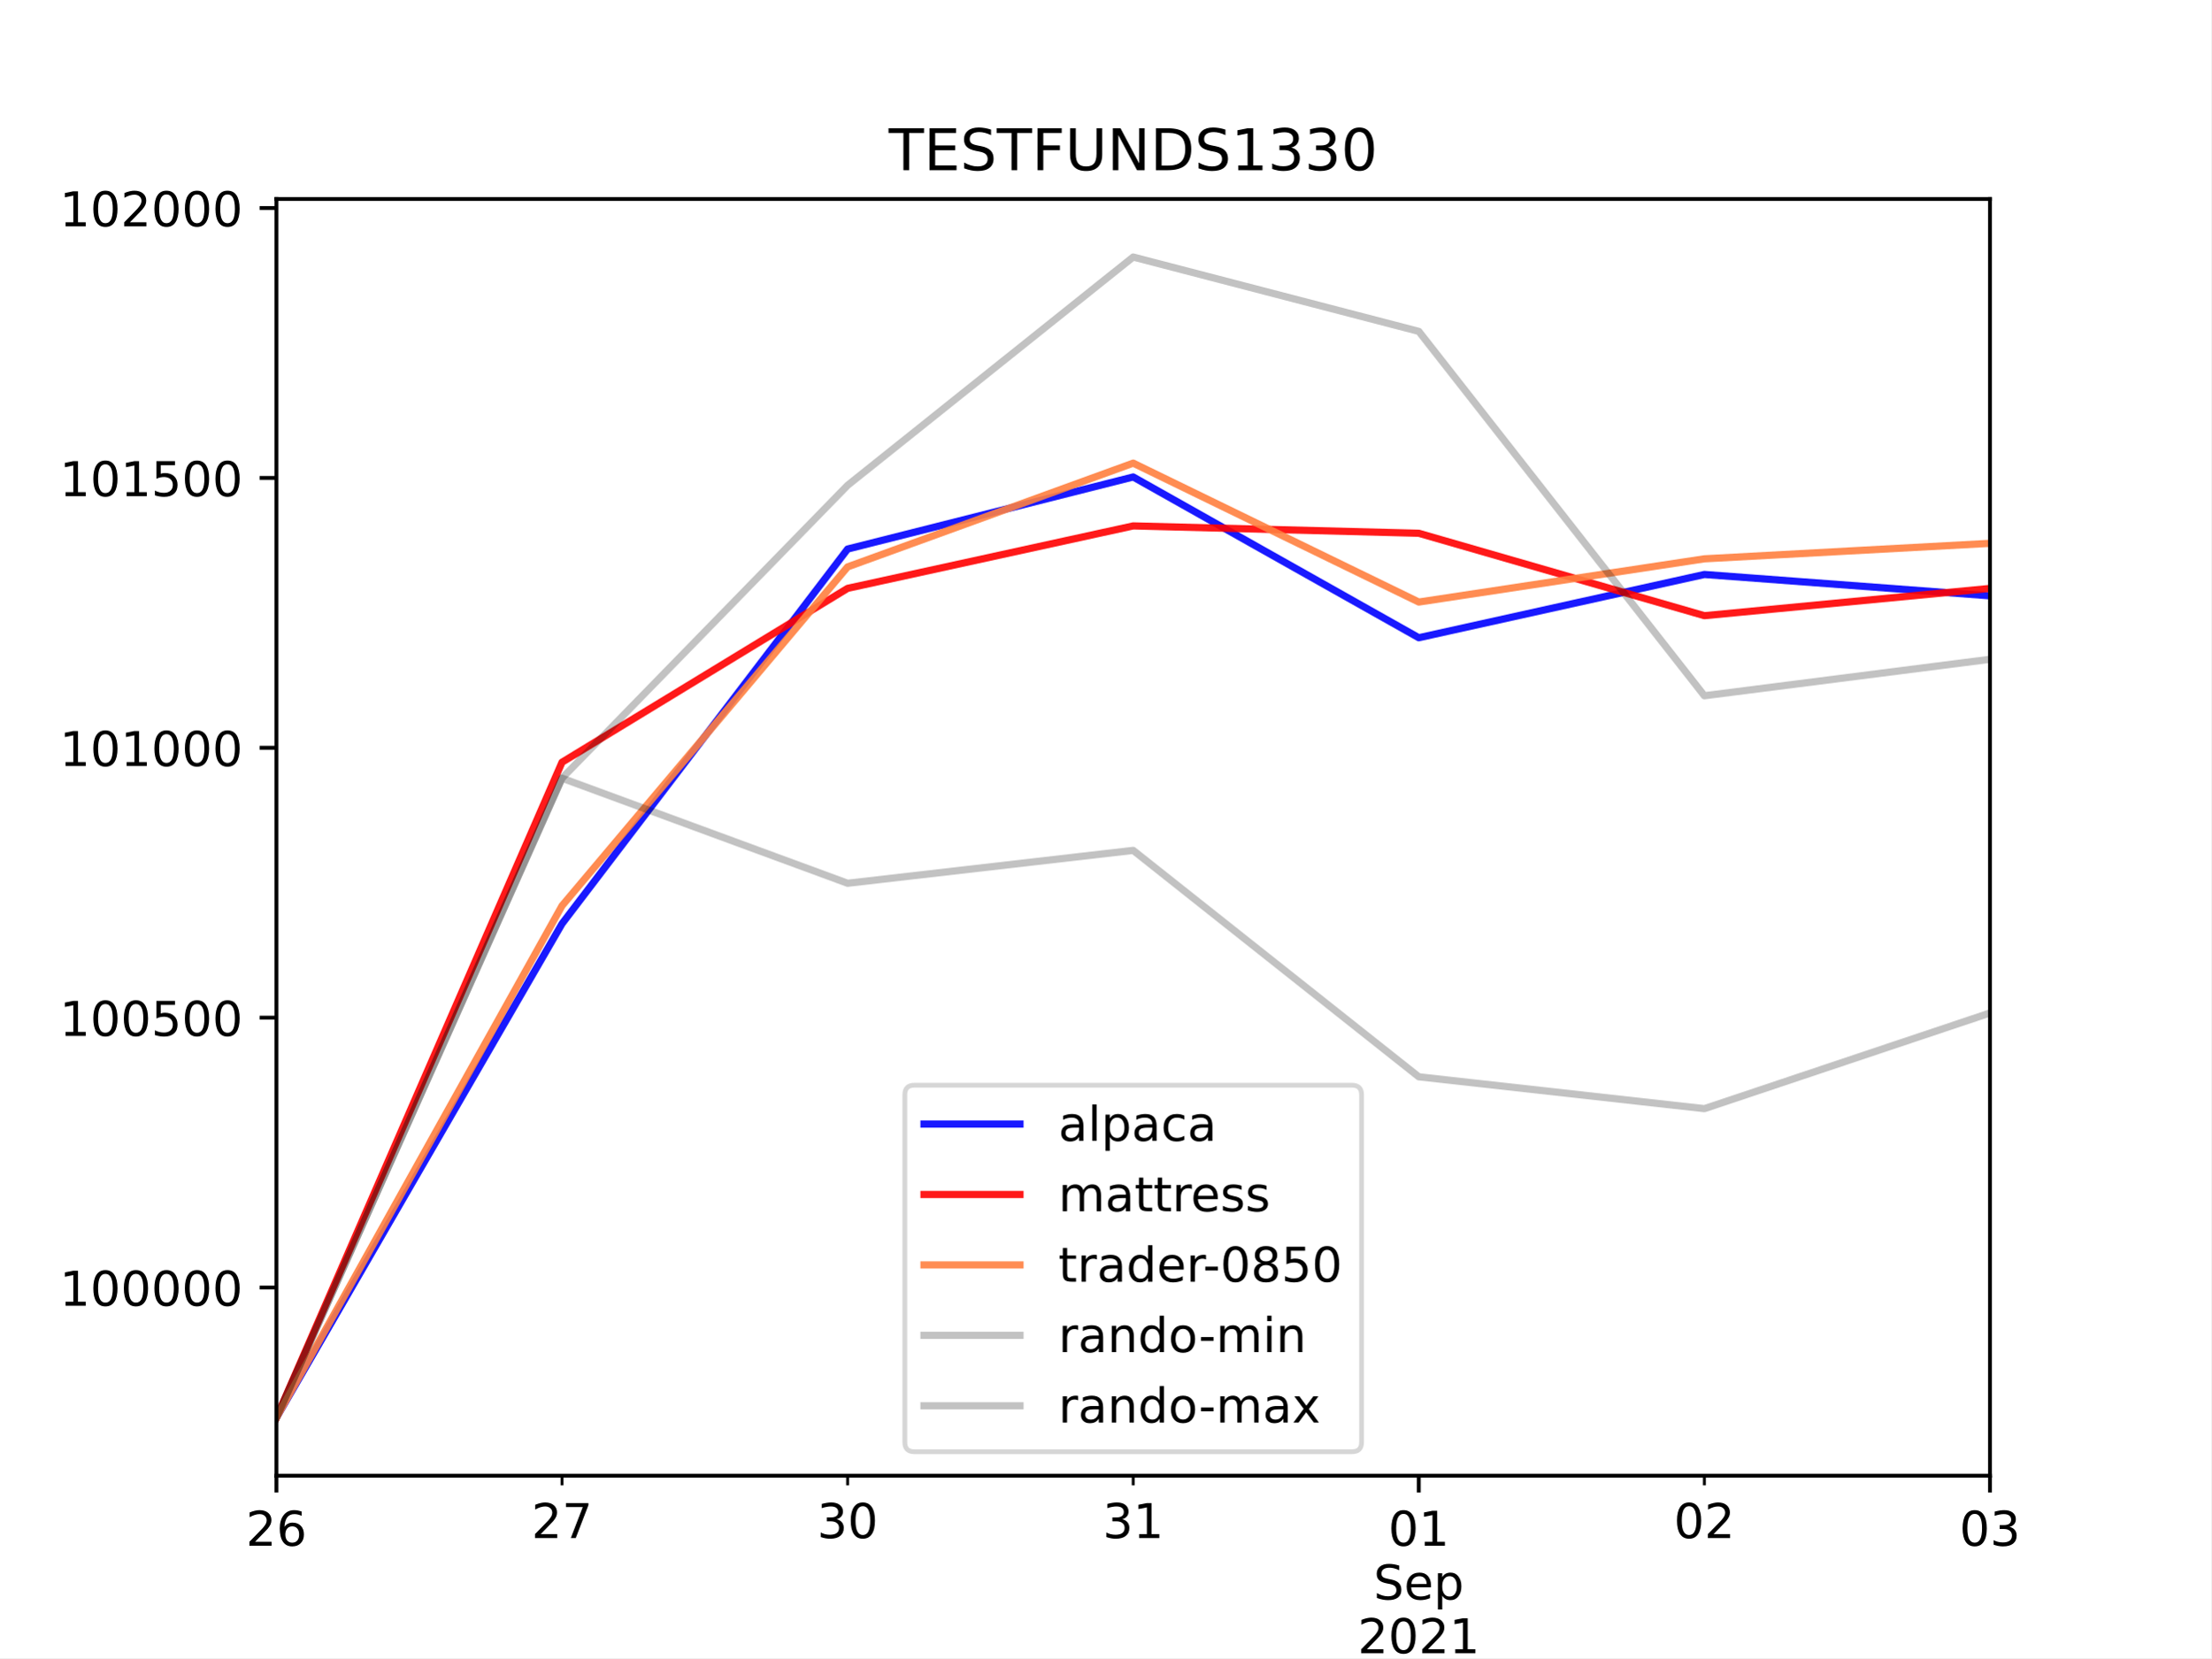
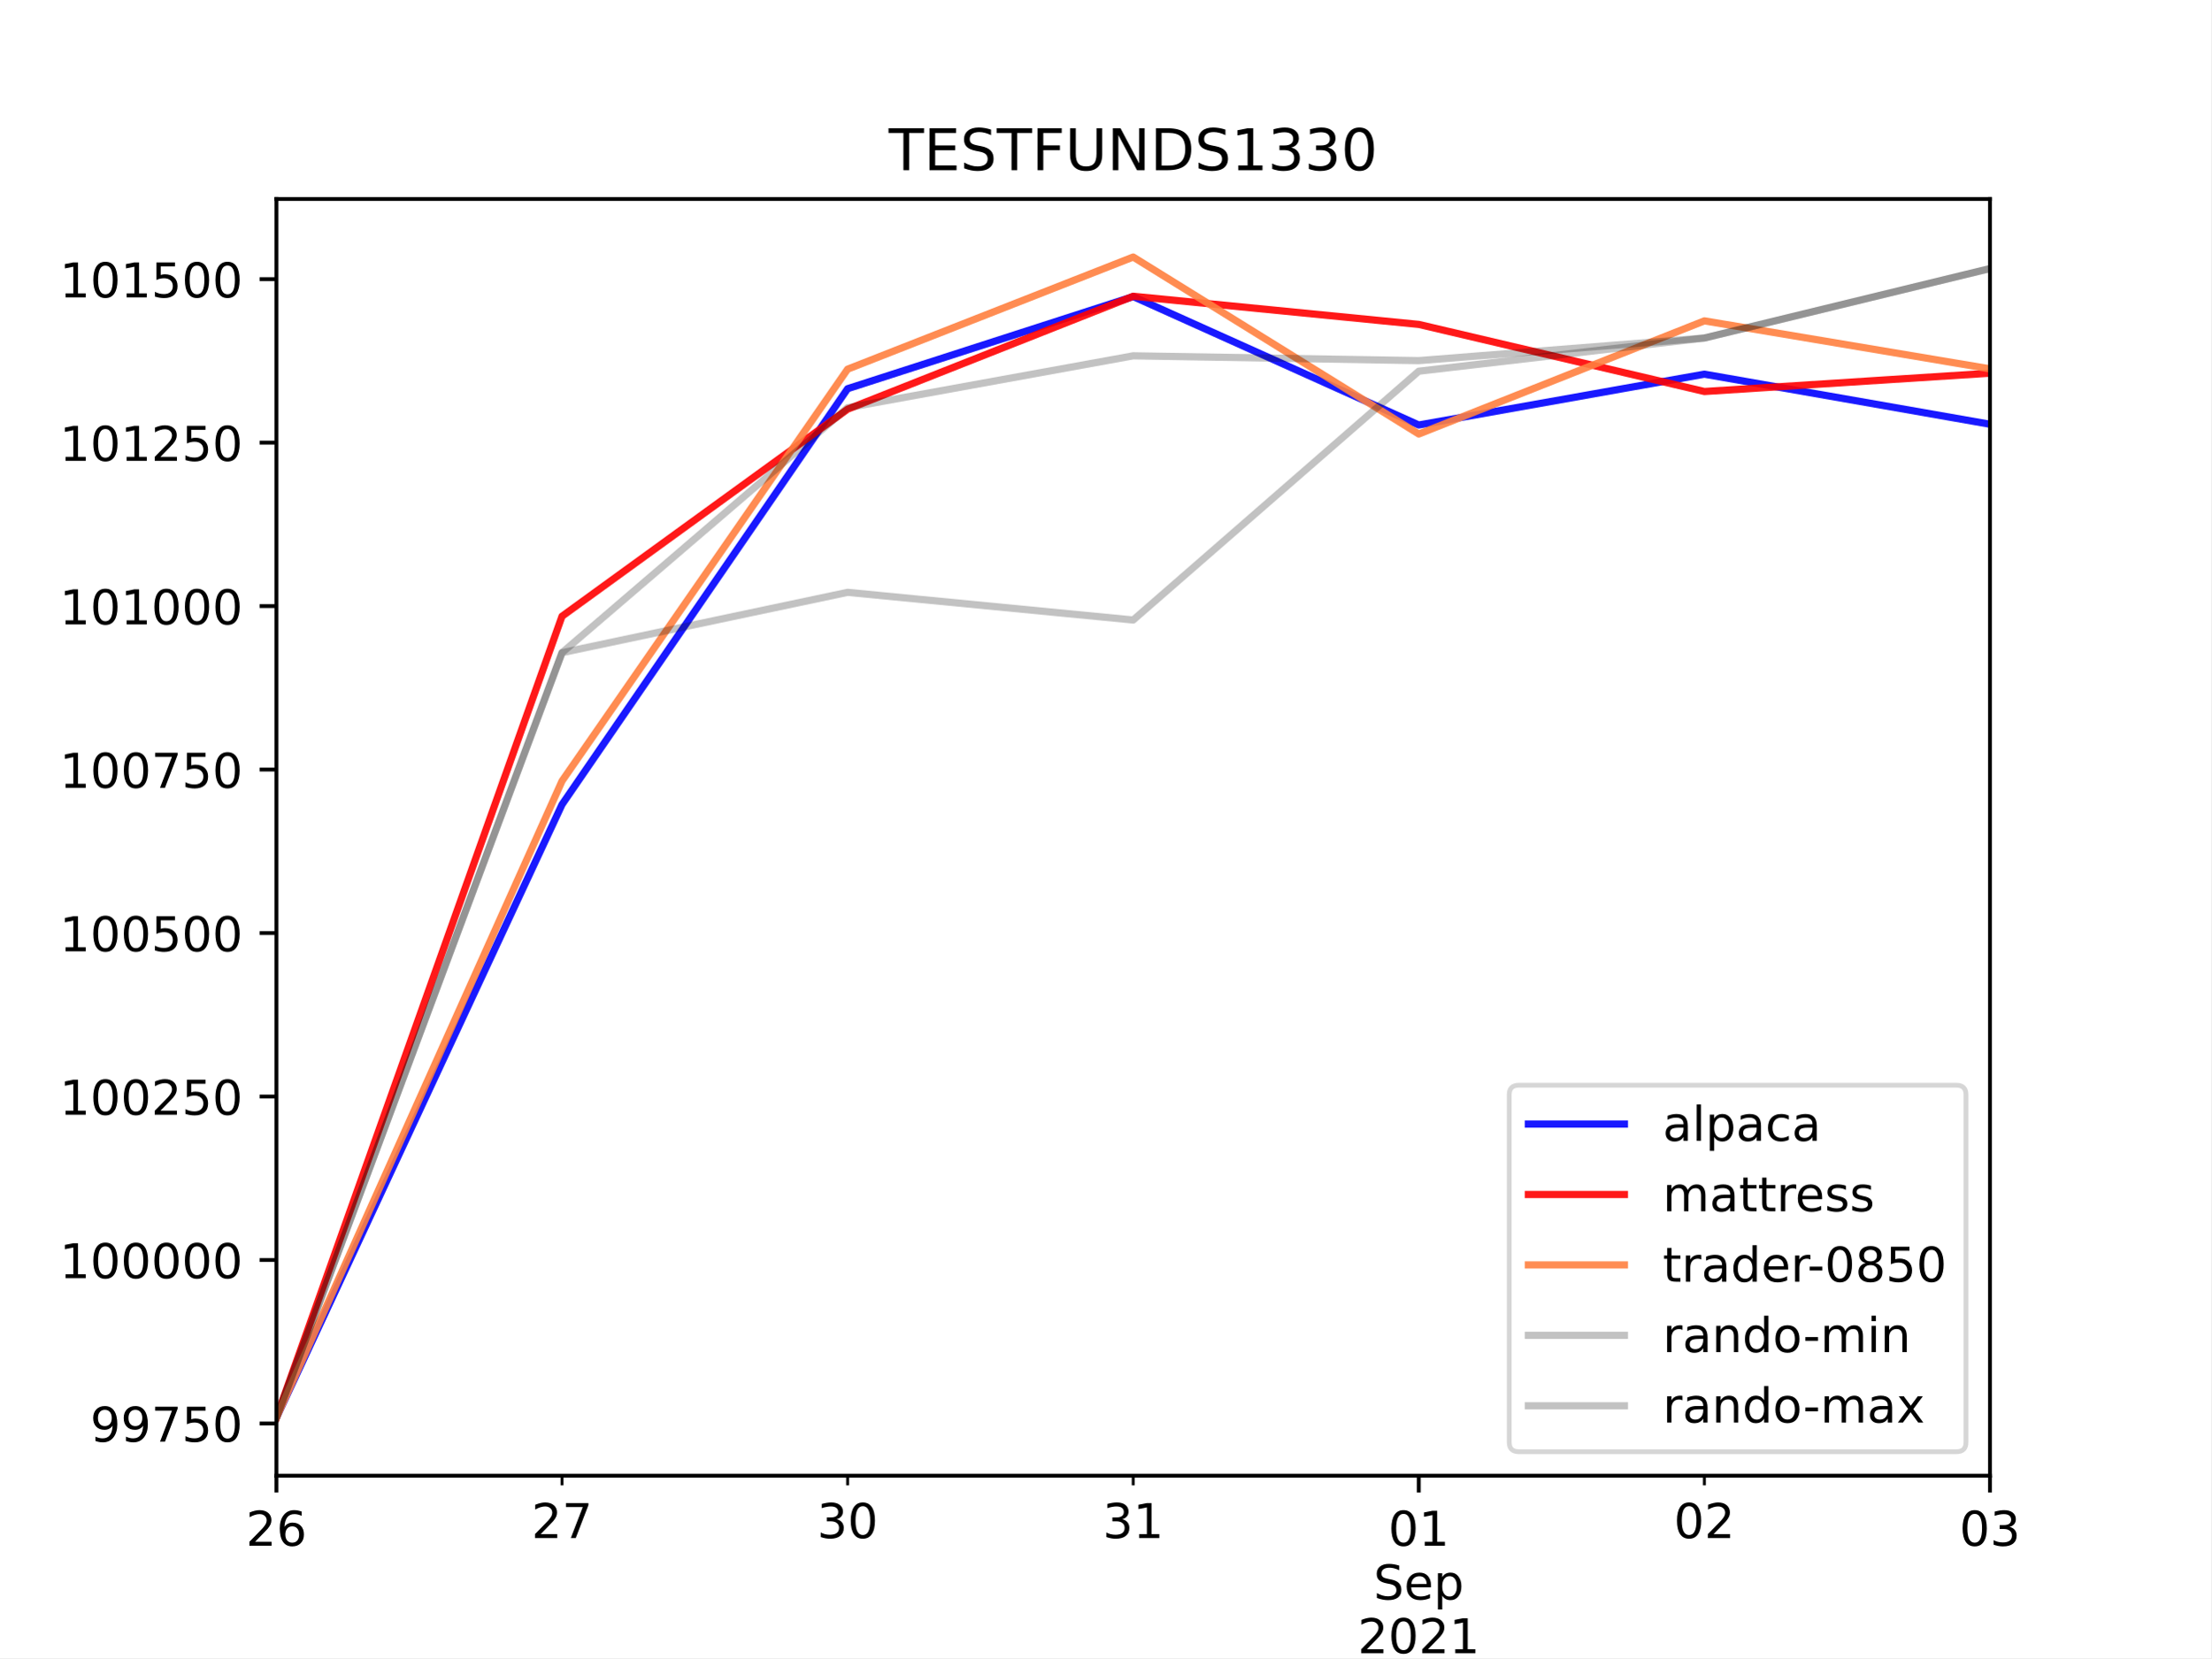
<svg xmlns="http://www.w3.org/2000/svg" xmlns:xlink="http://www.w3.org/1999/xlink" height="345.6pt" version="1.1" viewBox="0 0 460.8 345.6" width="460.8pt">
  <defs>
    <style type="text/css">*{stroke-linecap:butt;stroke-linejoin:round;}</style>
  </defs>
  <g id="figure_1">
    <g id="patch_1">
      <path d="M 0 345.6  L 460.8 345.6  L 460.8 0  L 0 0  z " style="fill:#ffffff;" />
    </g>
    <g id="axes_1">
      <g id="patch_2">
        <path d="M 57.6 307.584  L 414.72 307.584  L 414.72 41.472  L 57.6 41.472  z " style="fill:#ffffff;" />
      </g>
      <g id="matplotlib.axis_1">
        <g id="xtick_1">
          <g id="line2d_1">
            <defs>
-               <path d="M 0 0  L 0 3.5  " id="ma03792049c" style="stroke:#000000;stroke-width:0.8;" />
-             </defs>
-             <g>
-               <use style="stroke:#000000;stroke-width:0.8;" x="57.6" xlink:href="#ma03792049c" y="307.584" />
+               <path d="M 0 0  L 0 3.5  " id="m2e2a3df86b" style="stroke:#000000;stroke-width:0.8;" />
+             </defs>
+             <g>
+               <use style="stroke:#000000;stroke-width:0.8;" x="57.6" xlink:href="#m2e2a3df86b" y="307.584" />
            </g>
          </g>
          <g id="text_1">
            <g transform="translate(51.2375 322.1824)scale(0.1 -0.1)">
              <defs>
                <path d="M 1228 531  L 3431 531  L 3431 0  L 469 0  L 469 531  Q 828 903 1448 1529  Q 2069 2156 2228 2338  Q 2531 2678 2651 2914  Q 2772 3150 2772 3378  Q 2772 3750 2511 3984  Q 2250 4219 1831 4219  Q 1534 4219 1204 4116  Q 875 4013 500 3803  L 500 4441  Q 881 4594 1212 4672  Q 1544 4750 1819 4750  Q 2544 4750 2975 4387  Q 3406 4025 3406 3419  Q 3406 3131 3298 2873  Q 3191 2616 2906 2266  Q 2828 2175 2409 1742  Q 1991 1309 1228 531  z " id="DejaVuSans-32" transform="scale(0.015625)" />
                <path d="M 2113 2584  Q 1688 2584 1439 2293  Q 1191 2003 1191 1497  Q 1191 994 1439 701  Q 1688 409 2113 409  Q 2538 409 2786 701  Q 3034 994 3034 1497  Q 3034 2003 2786 2293  Q 2538 2584 2113 2584  z M 3366 4563  L 3366 3988  Q 3128 4100 2886 4159  Q 2644 4219 2406 4219  Q 1781 4219 1451 3797  Q 1122 3375 1075 2522  Q 1259 2794 1537 2939  Q 1816 3084 2150 3084  Q 2853 3084 3261 2657  Q 3669 2231 3669 1497  Q 3669 778 3244 343  Q 2819 -91 2113 -91  Q 1303 -91 875 529  Q 447 1150 447 2328  Q 447 3434 972 4092  Q 1497 4750 2381 4750  Q 2619 4750 2861 4703  Q 3103 4656 3366 4563  z " id="DejaVuSans-36" transform="scale(0.015625)" />
              </defs>
              <use xlink:href="#DejaVuSans-32" />
              <use x="63.623" xlink:href="#DejaVuSans-36" />
            </g>
          </g>
        </g>
        <g id="xtick_2">
          <g id="line2d_2">
            <g>
-               <use style="stroke:#000000;stroke-width:0.8;" x="295.68" xlink:href="#ma03792049c" y="307.584" />
+               <use style="stroke:#000000;stroke-width:0.8;" x="295.68" xlink:href="#m2e2a3df86b" y="307.584" />
            </g>
          </g>
          <g id="text_2">
            <g transform="translate(289.3175 322.1824)scale(0.1 -0.1)">
              <defs>
                <path d="M 2034 4250  Q 1547 4250 1301 3770  Q 1056 3291 1056 2328  Q 1056 1369 1301 889  Q 1547 409 2034 409  Q 2525 409 2770 889  Q 3016 1369 3016 2328  Q 3016 3291 2770 3770  Q 2525 4250 2034 4250  z M 2034 4750  Q 2819 4750 3233 4129  Q 3647 3509 3647 2328  Q 3647 1150 3233 529  Q 2819 -91 2034 -91  Q 1250 -91 836 529  Q 422 1150 422 2328  Q 422 3509 836 4129  Q 1250 4750 2034 4750  z " id="DejaVuSans-30" transform="scale(0.015625)" />
                <path d="M 794 531  L 1825 531  L 1825 4091  L 703 3866  L 703 4441  L 1819 4666  L 2450 4666  L 2450 531  L 3481 531  L 3481 0  L 794 0  L 794 531  z " id="DejaVuSans-31" transform="scale(0.015625)" />
              </defs>
              <use xlink:href="#DejaVuSans-30" />
              <use x="63.623" xlink:href="#DejaVuSans-31" />
            </g>
            <g transform="translate(286.255 333.3802)scale(0.1 -0.1)">
              <defs>
                <path d="M 3425 4513  L 3425 3897  Q 3066 4069 2747 4153  Q 2428 4238 2131 4238  Q 1616 4238 1336 4038  Q 1056 3838 1056 3469  Q 1056 3159 1242 3001  Q 1428 2844 1947 2747  L 2328 2669  Q 3034 2534 3370 2195  Q 3706 1856 3706 1288  Q 3706 609 3251 259  Q 2797 -91 1919 -91  Q 1588 -91 1214 -16  Q 841 59 441 206  L 441 856  Q 825 641 1194 531  Q 1563 422 1919 422  Q 2459 422 2753 634  Q 3047 847 3047 1241  Q 3047 1584 2836 1778  Q 2625 1972 2144 2069  L 1759 2144  Q 1053 2284 737 2584  Q 422 2884 422 3419  Q 422 4038 858 4394  Q 1294 4750 2059 4750  Q 2388 4750 2728 4690  Q 3069 4631 3425 4513  z " id="DejaVuSans-53" transform="scale(0.015625)" />
                <path d="M 3597 1894  L 3597 1613  L 953 1613  Q 991 1019 1311 708  Q 1631 397 2203 397  Q 2534 397 2845 478  Q 3156 559 3463 722  L 3463 178  Q 3153 47 2828 -22  Q 2503 -91 2169 -91  Q 1331 -91 842 396  Q 353 884 353 1716  Q 353 2575 817 3079  Q 1281 3584 2069 3584  Q 2775 3584 3186 3129  Q 3597 2675 3597 1894  z M 3022 2063  Q 3016 2534 2758 2815  Q 2500 3097 2075 3097  Q 1594 3097 1305 2825  Q 1016 2553 972 2059  L 3022 2063  z " id="DejaVuSans-65" transform="scale(0.015625)" />
                <path d="M 1159 525  L 1159 -1331  L 581 -1331  L 581 3500  L 1159 3500  L 1159 2969  Q 1341 3281 1617 3432  Q 1894 3584 2278 3584  Q 2916 3584 3314 3078  Q 3713 2572 3713 1747  Q 3713 922 3314 415  Q 2916 -91 2278 -91  Q 1894 -91 1617 61  Q 1341 213 1159 525  z M 3116 1747  Q 3116 2381 2855 2742  Q 2594 3103 2138 3103  Q 1681 3103 1420 2742  Q 1159 2381 1159 1747  Q 1159 1113 1420 752  Q 1681 391 2138 391  Q 2594 391 2855 752  Q 3116 1113 3116 1747  z " id="DejaVuSans-70" transform="scale(0.015625)" />
              </defs>
              <use xlink:href="#DejaVuSans-53" />
              <use x="63.477" xlink:href="#DejaVuSans-65" />
              <use x="125" xlink:href="#DejaVuSans-70" />
            </g>
            <g transform="translate(282.955 344.5781)scale(0.1 -0.1)">
              <use xlink:href="#DejaVuSans-32" />
              <use x="63.623" xlink:href="#DejaVuSans-30" />
              <use x="127.246" xlink:href="#DejaVuSans-32" />
              <use x="190.869" xlink:href="#DejaVuSans-31" />
            </g>
          </g>
        </g>
        <g id="xtick_3">
          <g id="line2d_3">
            <g>
-               <use style="stroke:#000000;stroke-width:0.8;" x="414.72" xlink:href="#ma03792049c" y="307.584" />
+               <use style="stroke:#000000;stroke-width:0.8;" x="414.72" xlink:href="#m2e2a3df86b" y="307.584" />
            </g>
          </g>
          <g id="text_3">
            <g transform="translate(408.3575 322.1824)scale(0.1 -0.1)">
              <defs>
                <path d="M 2597 2516  Q 3050 2419 3304 2112  Q 3559 1806 3559 1356  Q 3559 666 3084 287  Q 2609 -91 1734 -91  Q 1441 -91 1130 -33  Q 819 25 488 141  L 488 750  Q 750 597 1062 519  Q 1375 441 1716 441  Q 2309 441 2620 675  Q 2931 909 2931 1356  Q 2931 1769 2642 2001  Q 2353 2234 1838 2234  L 1294 2234  L 1294 2753  L 1863 2753  Q 2328 2753 2575 2939  Q 2822 3125 2822 3475  Q 2822 3834 2567 4026  Q 2313 4219 1838 4219  Q 1578 4219 1281 4162  Q 984 4106 628 3988  L 628 4550  Q 988 4650 1302 4700  Q 1616 4750 1894 4750  Q 2613 4750 3031 4423  Q 3450 4097 3450 3541  Q 3450 3153 3228 2886  Q 3006 2619 2597 2516  z " id="DejaVuSans-33" transform="scale(0.015625)" />
              </defs>
              <use xlink:href="#DejaVuSans-30" />
              <use x="63.623" xlink:href="#DejaVuSans-33" />
            </g>
          </g>
        </g>
        <g id="xtick_4">
          <g id="line2d_4">
            <defs>
-               <path d="M 0 0  L 0 2  " id="mf5a20b6383" style="stroke:#000000;stroke-width:0.6;" />
-             </defs>
-             <g>
-               <use style="stroke:#000000;stroke-width:0.6;" x="117.12" xlink:href="#mf5a20b6383" y="307.584" />
+               <path d="M 0 0  L 0 2  " id="m6dea8b5166" style="stroke:#000000;stroke-width:0.6;" />
+             </defs>
+             <g>
+               <use style="stroke:#000000;stroke-width:0.6;" x="117.12" xlink:href="#m6dea8b5166" y="307.584" />
            </g>
          </g>
          <g id="text_4">
            <g transform="translate(110.7575 320.5824)scale(0.1 -0.1)">
              <defs>
                <path d="M 525 4666  L 3525 4666  L 3525 4397  L 1831 0  L 1172 0  L 2766 4134  L 525 4134  L 525 4666  z " id="DejaVuSans-37" transform="scale(0.015625)" />
              </defs>
              <use xlink:href="#DejaVuSans-32" />
              <use x="63.623" xlink:href="#DejaVuSans-37" />
            </g>
          </g>
        </g>
        <g id="xtick_5">
          <g id="line2d_5">
            <g>
-               <use style="stroke:#000000;stroke-width:0.6;" x="176.64" xlink:href="#mf5a20b6383" y="307.584" />
+               <use style="stroke:#000000;stroke-width:0.6;" x="176.64" xlink:href="#m6dea8b5166" y="307.584" />
            </g>
          </g>
          <g id="text_5">
            <g transform="translate(170.2775 320.5824)scale(0.1 -0.1)">
              <use xlink:href="#DejaVuSans-33" />
              <use x="63.623" xlink:href="#DejaVuSans-30" />
            </g>
          </g>
        </g>
        <g id="xtick_6">
          <g id="line2d_6">
            <g>
-               <use style="stroke:#000000;stroke-width:0.6;" x="236.16" xlink:href="#mf5a20b6383" y="307.584" />
+               <use style="stroke:#000000;stroke-width:0.6;" x="236.16" xlink:href="#m6dea8b5166" y="307.584" />
            </g>
          </g>
          <g id="text_6">
            <g transform="translate(229.7975 320.5824)scale(0.1 -0.1)">
              <use xlink:href="#DejaVuSans-33" />
              <use x="63.623" xlink:href="#DejaVuSans-31" />
            </g>
          </g>
        </g>
        <g id="xtick_7">
          <g id="line2d_7">
            <g>
-               <use style="stroke:#000000;stroke-width:0.6;" x="355.2" xlink:href="#mf5a20b6383" y="307.584" />
+               <use style="stroke:#000000;stroke-width:0.6;" x="355.2" xlink:href="#m6dea8b5166" y="307.584" />
            </g>
          </g>
          <g id="text_7">
            <g transform="translate(348.8375 320.5824)scale(0.1 -0.1)">
              <use xlink:href="#DejaVuSans-30" />
              <use x="63.623" xlink:href="#DejaVuSans-32" />
            </g>
          </g>
        </g>
        <g id="text_8">
          <g transform="translate(224.885 358.2562)scale(0.1 -0.1)">
            <defs>
              <path d="M 2906 2969  L 2906 4863  L 3481 4863  L 3481 0  L 2906 0  L 2906 525  Q 2725 213 2448 61  Q 2172 -91 1784 -91  Q 1150 -91 751 415  Q 353 922 353 1747  Q 353 2572 751 3078  Q 1150 3584 1784 3584  Q 2172 3584 2448 3432  Q 2725 3281 2906 2969  z M 947 1747  Q 947 1113 1208 752  Q 1469 391 1925 391  Q 2381 391 2643 752  Q 2906 1113 2906 1747  Q 2906 2381 2643 2742  Q 2381 3103 1925 3103  Q 1469 3103 1208 2742  Q 947 2381 947 1747  z " id="DejaVuSans-64" transform="scale(0.015625)" />
              <path d="M 2194 1759  Q 1497 1759 1228 1600  Q 959 1441 959 1056  Q 959 750 1161 570  Q 1363 391 1709 391  Q 2188 391 2477 730  Q 2766 1069 2766 1631  L 2766 1759  L 2194 1759  z M 3341 1997  L 3341 0  L 2766 0  L 2766 531  Q 2569 213 2275 61  Q 1981 -91 1556 -91  Q 1019 -91 701 211  Q 384 513 384 1019  Q 384 1609 779 1909  Q 1175 2209 1959 2209  L 2766 2209  L 2766 2266  Q 2766 2663 2505 2880  Q 2244 3097 1772 3097  Q 1472 3097 1187 3025  Q 903 2953 641 2809  L 641 3341  Q 956 3463 1253 3523  Q 1550 3584 1831 3584  Q 2591 3584 2966 3190  Q 3341 2797 3341 1997  z " id="DejaVuSans-61" transform="scale(0.015625)" />
              <path d="M 1172 4494  L 1172 3500  L 2356 3500  L 2356 3053  L 1172 3053  L 1172 1153  Q 1172 725 1289 603  Q 1406 481 1766 481  L 2356 481  L 2356 0  L 1766 0  Q 1100 0 847 248  Q 594 497 594 1153  L 594 3053  L 172 3053  L 172 3500  L 594 3500  L 594 4494  L 1172 4494  z " id="DejaVuSans-74" transform="scale(0.015625)" />
            </defs>
            <use xlink:href="#DejaVuSans-64" />
            <use x="63.477" xlink:href="#DejaVuSans-61" />
            <use x="124.756" xlink:href="#DejaVuSans-74" />
            <use x="163.965" xlink:href="#DejaVuSans-65" />
          </g>
        </g>
      </g>
      <g id="matplotlib.axis_2">
        <g id="ytick_1">
          <g id="line2d_8">
            <defs>
-               <path d="M 0 0  L -3.5 0  " id="m8ea076c7a9" style="stroke:#000000;stroke-width:0.8;" />
-             </defs>
-             <g>
-               <use style="stroke:#000000;stroke-width:0.8;" x="57.6" xlink:href="#m8ea076c7a9" y="268.36" />
+               <path d="M 0 0  L -3.5 0  " id="m4d5a51d57b" style="stroke:#000000;stroke-width:0.8;" />
+             </defs>
+             <g>
+               <use style="stroke:#000000;stroke-width:0.8;" x="57.6" xlink:href="#m4d5a51d57b" y="296.695" />
            </g>
          </g>
          <g id="text_9">
-             <g transform="translate(12.425 272.1589)scale(0.1 -0.1)">
+             <g transform="translate(18.7875 300.4944)scale(0.1 -0.1)">
+               <defs>
+                 <path d="M 703 97  L 703 672  Q 941 559 1184 500  Q 1428 441 1663 441  Q 2288 441 2617 861  Q 2947 1281 2994 2138  Q 2813 1869 2534 1725  Q 2256 1581 1919 1581  Q 1219 1581 811 2004  Q 403 2428 403 3163  Q 403 3881 828 4315  Q 1253 4750 1959 4750  Q 2769 4750 3195 4129  Q 3622 3509 3622 2328  Q 3622 1225 3098 567  Q 2575 -91 1691 -91  Q 1453 -91 1209 -44  Q 966 3 703 97  z M 1959 2075  Q 2384 2075 2632 2365  Q 2881 2656 2881 3163  Q 2881 3666 2632 3958  Q 2384 4250 1959 4250  Q 1534 4250 1286 3958  Q 1038 3666 1038 3163  Q 1038 2656 1286 2365  Q 1534 2075 1959 2075  z " id="DejaVuSans-39" transform="scale(0.015625)" />
+                 <path d="M 691 4666  L 3169 4666  L 3169 4134  L 1269 4134  L 1269 2991  Q 1406 3038 1543 3061  Q 1681 3084 1819 3084  Q 2600 3084 3056 2656  Q 3513 2228 3513 1497  Q 3513 744 3044 326  Q 2575 -91 1722 -91  Q 1428 -91 1123 -41  Q 819 9 494 109  L 494 744  Q 775 591 1075 516  Q 1375 441 1709 441  Q 2250 441 2565 725  Q 2881 1009 2881 1497  Q 2881 1984 2565 2268  Q 2250 2553 1709 2553  Q 1456 2553 1204 2497  Q 953 2441 691 2322  L 691 4666  z " id="DejaVuSans-35" transform="scale(0.015625)" />
+               </defs>
+               <use xlink:href="#DejaVuSans-39" />
+               <use x="63.623" xlink:href="#DejaVuSans-39" />
+               <use x="127.246" xlink:href="#DejaVuSans-37" />
+               <use x="190.869" xlink:href="#DejaVuSans-35" />
+               <use x="254.492" xlink:href="#DejaVuSans-30" />
+             </g>
+           </g>
+         </g>
+         <g id="ytick_2">
+           <g id="line2d_9">
+             <g>
+               <use style="stroke:#000000;stroke-width:0.8;" x="57.6" xlink:href="#m4d5a51d57b" y="262.622" />
+             </g>
+           </g>
+           <g id="text_10">
+             <g transform="translate(12.425 266.4208)scale(0.1 -0.1)">
              <use xlink:href="#DejaVuSans-31" />
              <use x="63.623" xlink:href="#DejaVuSans-30" />
              <use x="127.246" xlink:href="#DejaVuSans-30" />
              <use x="190.869" xlink:href="#DejaVuSans-30" />
              <use x="254.492" xlink:href="#DejaVuSans-30" />
              <use x="318.115" xlink:href="#DejaVuSans-30" />
            </g>
          </g>
        </g>
-         <g id="ytick_2">
-           <g id="line2d_9">
-             <g>
-               <use style="stroke:#000000;stroke-width:0.8;" x="57.6" xlink:href="#m8ea076c7a9" y="212.11" />
-             </g>
-           </g>
-           <g id="text_10">
-             <g transform="translate(12.425 215.9093)scale(0.1 -0.1)">
-               <defs>
-                 <path d="M 691 4666  L 3169 4666  L 3169 4134  L 1269 4134  L 1269 2991  Q 1406 3038 1543 3061  Q 1681 3084 1819 3084  Q 2600 3084 3056 2656  Q 3513 2228 3513 1497  Q 3513 744 3044 326  Q 2575 -91 1722 -91  Q 1428 -91 1123 -41  Q 819 9 494 109  L 494 744  Q 775 591 1075 516  Q 1375 441 1709 441  Q 2250 441 2565 725  Q 2881 1009 2881 1497  Q 2881 1984 2565 2268  Q 2250 2553 1709 2553  Q 1456 2553 1204 2497  Q 953 2441 691 2322  L 691 4666  z " id="DejaVuSans-35" transform="scale(0.015625)" />
-               </defs>
+         <g id="ytick_3">
+           <g id="line2d_10">
+             <g>
+               <use style="stroke:#000000;stroke-width:0.8;" x="57.6" xlink:href="#m4d5a51d57b" y="228.548" />
+             </g>
+           </g>
+           <g id="text_11">
+             <g transform="translate(12.425 232.3471)scale(0.1 -0.1)">
+               <use xlink:href="#DejaVuSans-31" />
+               <use x="63.623" xlink:href="#DejaVuSans-30" />
+               <use x="127.246" xlink:href="#DejaVuSans-30" />
+               <use x="190.869" xlink:href="#DejaVuSans-32" />
+               <use x="254.492" xlink:href="#DejaVuSans-35" />
+               <use x="318.115" xlink:href="#DejaVuSans-30" />
+             </g>
+           </g>
+         </g>
+         <g id="ytick_4">
+           <g id="line2d_11">
+             <g>
+               <use style="stroke:#000000;stroke-width:0.8;" x="57.6" xlink:href="#m4d5a51d57b" y="194.474" />
+             </g>
+           </g>
+           <g id="text_12">
+             <g transform="translate(12.425 198.2735)scale(0.1 -0.1)">
              <use xlink:href="#DejaVuSans-31" />
              <use x="63.623" xlink:href="#DejaVuSans-30" />
              <use x="127.246" xlink:href="#DejaVuSans-30" />
              <use x="190.869" xlink:href="#DejaVuSans-35" />
              <use x="254.492" xlink:href="#DejaVuSans-30" />
              <use x="318.115" xlink:href="#DejaVuSans-30" />
            </g>
          </g>
        </g>
-         <g id="ytick_3">
-           <g id="line2d_10">
-             <g>
-               <use style="stroke:#000000;stroke-width:0.8;" x="57.6" xlink:href="#m8ea076c7a9" y="155.861" />
-             </g>
-           </g>
-           <g id="text_11">
-             <g transform="translate(12.425 159.6597)scale(0.1 -0.1)">
+         <g id="ytick_5">
+           <g id="line2d_12">
+             <g>
+               <use style="stroke:#000000;stroke-width:0.8;" x="57.6" xlink:href="#m4d5a51d57b" y="160.401" />
+             </g>
+           </g>
+           <g id="text_13">
+             <g transform="translate(12.425 164.1998)scale(0.1 -0.1)">
+               <use xlink:href="#DejaVuSans-31" />
+               <use x="63.623" xlink:href="#DejaVuSans-30" />
+               <use x="127.246" xlink:href="#DejaVuSans-30" />
+               <use x="190.869" xlink:href="#DejaVuSans-37" />
+               <use x="254.492" xlink:href="#DejaVuSans-35" />
+               <use x="318.115" xlink:href="#DejaVuSans-30" />
+             </g>
+           </g>
+         </g>
+         <g id="ytick_6">
+           <g id="line2d_13">
+             <g>
+               <use style="stroke:#000000;stroke-width:0.8;" x="57.6" xlink:href="#m4d5a51d57b" y="126.327" />
+             </g>
+           </g>
+           <g id="text_14">
+             <g transform="translate(12.425 130.1262)scale(0.1 -0.1)">
              <use xlink:href="#DejaVuSans-31" />
              <use x="63.623" xlink:href="#DejaVuSans-30" />
              <use x="127.246" xlink:href="#DejaVuSans-31" />
              <use x="190.869" xlink:href="#DejaVuSans-30" />
              <use x="254.492" xlink:href="#DejaVuSans-30" />
              <use x="318.115" xlink:href="#DejaVuSans-30" />
            </g>
          </g>
        </g>
-         <g id="ytick_4">
-           <g id="line2d_11">
-             <g>
-               <use style="stroke:#000000;stroke-width:0.8;" x="57.6" xlink:href="#m8ea076c7a9" y="99.611" />
-             </g>
-           </g>
-           <g id="text_12">
-             <g transform="translate(12.425 103.4102)scale(0.1 -0.1)">
+         <g id="ytick_7">
+           <g id="line2d_14">
+             <g>
+               <use style="stroke:#000000;stroke-width:0.8;" x="57.6" xlink:href="#m4d5a51d57b" y="92.253" />
+             </g>
+           </g>
+           <g id="text_15">
+             <g transform="translate(12.425 96.05255)scale(0.1 -0.1)">
+               <use xlink:href="#DejaVuSans-31" />
+               <use x="63.623" xlink:href="#DejaVuSans-30" />
+               <use x="127.246" xlink:href="#DejaVuSans-31" />
+               <use x="190.869" xlink:href="#DejaVuSans-32" />
+               <use x="254.492" xlink:href="#DejaVuSans-35" />
+               <use x="318.115" xlink:href="#DejaVuSans-30" />
+             </g>
+           </g>
+         </g>
+         <g id="ytick_8">
+           <g id="line2d_15">
+             <g>
+               <use style="stroke:#000000;stroke-width:0.8;" x="57.6" xlink:href="#m4d5a51d57b" y="58.18" />
+             </g>
+           </g>
+           <g id="text_16">
+             <g transform="translate(12.425 61.97891)scale(0.1 -0.1)">
              <use xlink:href="#DejaVuSans-31" />
              <use x="63.623" xlink:href="#DejaVuSans-30" />
              <use x="127.246" xlink:href="#DejaVuSans-31" />
              <use x="190.869" xlink:href="#DejaVuSans-35" />
              <use x="254.492" xlink:href="#DejaVuSans-30" />
              <use x="318.115" xlink:href="#DejaVuSans-30" />
            </g>
          </g>
        </g>
-         <g id="ytick_5">
-           <g id="line2d_12">
-             <g>
-               <use style="stroke:#000000;stroke-width:0.8;" x="57.6" xlink:href="#m8ea076c7a9" y="43.361" />
-             </g>
-           </g>
-           <g id="text_13">
-             <g transform="translate(12.425 47.16059)scale(0.1 -0.1)">
-               <use xlink:href="#DejaVuSans-31" />
-               <use x="63.623" xlink:href="#DejaVuSans-30" />
-               <use x="127.246" xlink:href="#DejaVuSans-32" />
-               <use x="190.869" xlink:href="#DejaVuSans-30" />
-               <use x="254.492" xlink:href="#DejaVuSans-30" />
-               <use x="318.115" xlink:href="#DejaVuSans-30" />
-             </g>
-           </g>
-         </g>
-       </g>
-       <g id="line2d_13">
-         <path clip-path="url(#pc8e4826d5a)" d="M 57.6 295.488  L 117.12 192.537  L 176.64 114.435  L 236.16 99.412  L 295.68 132.92  L 355.2 119.734  L 414.72 124.187  " style="fill:none;stroke:#0000ff;stroke-linecap:square;stroke-opacity:0.9;stroke-width:1.5;" />
-       </g>
-       <g id="line2d_14">
-         <path clip-path="url(#pc8e4826d5a)" d="M 57.6 295.488  L 117.12 158.876  L 176.64 122.63  L 236.16 109.613  L 295.68 111.146  L 355.2 128.324  L 414.72 122.642  " style="fill:none;stroke:#ff0000;stroke-linecap:square;stroke-opacity:0.9;stroke-width:1.5;" />
-       </g>
-       <g id="line2d_15">
-         <path clip-path="url(#pc8e4826d5a)" d="M 57.6 295.488  L 117.12 188.79  L 176.64 118.155  L 236.16 96.527  L 295.68 125.482  L 355.2 116.47  L 414.72 113.243  " style="fill:none;stroke:#ff8040;stroke-linecap:square;stroke-opacity:0.9;stroke-width:1.5;" />
      </g>
      <g id="line2d_16">
-         <path clip-path="url(#pc8e4826d5a)" d="M 57.6 295.488  L 117.12 162.196  L 176.64 184.098  L 236.16 177.246  L 295.68 224.441  L 355.2 231.082  L 414.72 211.135  " style="fill:none;stroke:#0d0d0d;stroke-linecap:square;stroke-opacity:0.25;stroke-width:1.5;" />
+         <path clip-path="url(#p62b18c4f39)" d="M 57.6 295.488  L 117.12 167.688  L 176.64 81.013  L 236.16 61.809  L 295.68 88.578  L 355.2 77.984  L 414.72 88.421  " style="fill:none;stroke:#0000ff;stroke-linecap:square;stroke-opacity:0.9;stroke-width:1.5;" />
      </g>
      <g id="line2d_17">
-         <path clip-path="url(#pc8e4826d5a)" d="M 57.6 295.488  L 117.12 162.196  L 176.64 101.151  L 236.16 53.568  L 295.68 69.063  L 355.2 145.013  L 414.72 137.414  " style="fill:none;stroke:#0d0d0d;stroke-linecap:square;stroke-opacity:0.25;stroke-width:1.5;" />
+         <path clip-path="url(#p62b18c4f39)" d="M 57.6 295.488  L 117.12 128.448  L 176.64 85.282  L 236.16 61.742  L 295.68 67.612  L 355.2 81.597  L 414.72 77.781  " style="fill:none;stroke:#ff0000;stroke-linecap:square;stroke-opacity:0.9;stroke-width:1.5;" />
+       </g>
+       <g id="line2d_18">
+         <path clip-path="url(#p62b18c4f39)" d="M 57.6 295.488  L 117.12 162.789  L 176.64 76.944  L 236.16 53.568  L 295.68 90.457  L 355.2 66.87  L 414.72 76.87  " style="fill:none;stroke:#ff8040;stroke-linecap:square;stroke-opacity:0.9;stroke-width:1.5;" />
+       </g>
+       <g id="line2d_19">
+         <path clip-path="url(#p62b18c4f39)" d="M 57.6 295.488  L 117.12 136.038  L 176.64 123.46  L 236.16 129.224  L 295.68 77.362  L 355.2 70.447  L 414.72 55.971  " style="fill:none;stroke:#0d0d0d;stroke-linecap:square;stroke-opacity:0.25;stroke-width:1.5;" />
+       </g>
+       <g id="line2d_20">
+         <path clip-path="url(#p62b18c4f39)" d="M 57.6 295.488  L 117.12 136.038  L 176.64 84.971  L 236.16 74.159  L 295.68 75.157  L 355.2 70.447  L 414.72 55.971  " style="fill:none;stroke:#0d0d0d;stroke-linecap:square;stroke-opacity:0.25;stroke-width:1.5;" />
      </g>
      <g id="patch_3">
        <path d="M 57.6 307.584  L 57.6 41.472  " style="fill:none;stroke:#000000;stroke-linecap:square;stroke-linejoin:miter;stroke-width:0.8;" />
      </g>
      <g id="patch_4">
        <path d="M 414.72 307.584  L 414.72 41.472  " style="fill:none;stroke:#000000;stroke-linecap:square;stroke-linejoin:miter;stroke-width:0.8;" />
      </g>
      <g id="patch_5">
        <path d="M 57.6 307.584  L 414.72 307.584  " style="fill:none;stroke:#000000;stroke-linecap:square;stroke-linejoin:miter;stroke-width:0.8;" />
      </g>
      <g id="patch_6">
        <path d="M 57.6 41.472  L 414.72 41.472  " style="fill:none;stroke:#000000;stroke-linecap:square;stroke-linejoin:miter;stroke-width:0.8;" />
      </g>
-       <g id="text_14">
+       <g id="text_17">
        <g transform="translate(185.2003 35.472)scale(0.12 -0.12)">
          <defs>
            <path d="M -19 4666  L 3928 4666  L 3928 4134  L 2272 4134  L 2272 0  L 1638 0  L 1638 4134  L -19 4134  L -19 4666  z " id="DejaVuSans-54" transform="scale(0.015625)" />
            <path d="M 628 4666  L 3578 4666  L 3578 4134  L 1259 4134  L 1259 2753  L 3481 2753  L 3481 2222  L 1259 2222  L 1259 531  L 3634 531  L 3634 0  L 628 0  L 628 4666  z " id="DejaVuSans-45" transform="scale(0.015625)" />
            <path d="M 628 4666  L 3309 4666  L 3309 4134  L 1259 4134  L 1259 2759  L 3109 2759  L 3109 2228  L 1259 2228  L 1259 0  L 628 0  L 628 4666  z " id="DejaVuSans-46" transform="scale(0.015625)" />
            <path d="M 556 4666  L 1191 4666  L 1191 1831  Q 1191 1081 1462 751  Q 1734 422 2344 422  Q 2950 422 3222 751  Q 3494 1081 3494 1831  L 3494 4666  L 4128 4666  L 4128 1753  Q 4128 841 3676 375  Q 3225 -91 2344 -91  Q 1459 -91 1007 375  Q 556 841 556 1753  L 556 4666  z " id="DejaVuSans-55" transform="scale(0.015625)" />
            <path d="M 628 4666  L 1478 4666  L 3547 763  L 3547 4666  L 4159 4666  L 4159 0  L 3309 0  L 1241 3903  L 1241 0  L 628 0  L 628 4666  z " id="DejaVuSans-4e" transform="scale(0.015625)" />
            <path d="M 1259 4147  L 1259 519  L 2022 519  Q 2988 519 3436 956  Q 3884 1394 3884 2338  Q 3884 3275 3436 3711  Q 2988 4147 2022 4147  L 1259 4147  z M 628 4666  L 1925 4666  Q 3281 4666 3915 4102  Q 4550 3538 4550 2338  Q 4550 1131 3912 565  Q 3275 0 1925 0  L 628 0  L 628 4666  z " id="DejaVuSans-44" transform="scale(0.015625)" />
          </defs>
          <use xlink:href="#DejaVuSans-54" />
          <use x="61.084" xlink:href="#DejaVuSans-45" />
          <use x="124.268" xlink:href="#DejaVuSans-53" />
          <use x="187.744" xlink:href="#DejaVuSans-54" />
          <use x="248.828" xlink:href="#DejaVuSans-46" />
          <use x="306.348" xlink:href="#DejaVuSans-55" />
          <use x="379.541" xlink:href="#DejaVuSans-4e" />
          <use x="454.346" xlink:href="#DejaVuSans-44" />
          <use x="531.348" xlink:href="#DejaVuSans-53" />
          <use x="594.824" xlink:href="#DejaVuSans-31" />
          <use x="658.447" xlink:href="#DejaVuSans-33" />
          <use x="722.07" xlink:href="#DejaVuSans-33" />
          <use x="785.693" xlink:href="#DejaVuSans-30" />
        </g>
      </g>
      <g id="legend_1">
        <g id="patch_7">
-           <path d="M 190.564 302.584  L 281.756 302.584  Q 283.756 302.584 283.756 300.584  L 283.756 228.193  Q 283.756 226.193 281.756 226.193  L 190.564 226.193  Q 188.564 226.193 188.564 228.193  L 188.564 300.584  Q 188.564 302.584 190.564 302.584  z " style="fill:#ffffff;opacity:0.8;stroke:#cccccc;stroke-linejoin:miter;" />
-         </g>
-         <g id="line2d_18">
-           <path d="M 192.564 234.292  L 212.564 234.292  " style="fill:none;stroke:#0000ff;stroke-linecap:square;stroke-opacity:0.9;stroke-width:1.5;" />
-         </g>
-         <g id="line2d_19" />
-         <g id="text_15">
-           <g transform="translate(220.5639 237.7918)scale(0.1 -0.1)">
+           <path d="M 316.528 302.584  L 407.72 302.584  Q 409.72 302.584 409.72 300.584  L 409.72 228.193  Q 409.72 226.193 407.72 226.193  L 316.528 226.193  Q 314.528 226.193 314.528 228.193  L 314.528 300.584  Q 314.528 302.584 316.528 302.584  z " style="fill:#ffffff;opacity:0.8;stroke:#cccccc;stroke-linejoin:miter;" />
+         </g>
+         <g id="line2d_21">
+           <path d="M 318.528 234.292  L 338.528 234.292  " style="fill:none;stroke:#0000ff;stroke-linecap:square;stroke-opacity:0.9;stroke-width:1.5;" />
+         </g>
+         <g id="line2d_22" />
+         <g id="text_18">
+           <g transform="translate(346.5278 237.7918)scale(0.1 -0.1)">
            <defs>
              <path d="M 603 4863  L 1178 4863  L 1178 0  L 603 0  L 603 4863  z " id="DejaVuSans-6c" transform="scale(0.015625)" />
              <path d="M 3122 3366  L 3122 2828  Q 2878 2963 2633 3030  Q 2388 3097 2138 3097  Q 1578 3097 1268 2742  Q 959 2388 959 1747  Q 959 1106 1268 751  Q 1578 397 2138 397  Q 2388 397 2633 464  Q 2878 531 3122 666  L 3122 134  Q 2881 22 2623 -34  Q 2366 -91 2075 -91  Q 1284 -91 818 406  Q 353 903 353 1747  Q 353 2603 823 3093  Q 1294 3584 2113 3584  Q 2378 3584 2631 3529  Q 2884 3475 3122 3366  z " id="DejaVuSans-63" transform="scale(0.015625)" />
            </defs>
            <use xlink:href="#DejaVuSans-61" />
            <use x="61.279" xlink:href="#DejaVuSans-6c" />
            <use x="89.062" xlink:href="#DejaVuSans-70" />
            <use x="152.539" xlink:href="#DejaVuSans-61" />
            <use x="213.818" xlink:href="#DejaVuSans-63" />
            <use x="268.799" xlink:href="#DejaVuSans-61" />
          </g>
        </g>
-         <g id="line2d_20">
-           <path d="M 192.564 248.97  L 212.564 248.97  " style="fill:none;stroke:#ff0000;stroke-linecap:square;stroke-opacity:0.9;stroke-width:1.5;" />
-         </g>
-         <g id="line2d_21" />
-         <g id="text_16">
-           <g transform="translate(220.5639 252.4699)scale(0.1 -0.1)">
+         <g id="line2d_23">
+           <path d="M 318.528 248.97  L 338.528 248.97  " style="fill:none;stroke:#ff0000;stroke-linecap:square;stroke-opacity:0.9;stroke-width:1.5;" />
+         </g>
+         <g id="line2d_24" />
+         <g id="text_19">
+           <g transform="translate(346.5278 252.4699)scale(0.1 -0.1)">
            <defs>
              <path d="M 3328 2828  Q 3544 3216 3844 3400  Q 4144 3584 4550 3584  Q 5097 3584 5394 3201  Q 5691 2819 5691 2113  L 5691 0  L 5113 0  L 5113 2094  Q 5113 2597 4934 2840  Q 4756 3084 4391 3084  Q 3944 3084 3684 2787  Q 3425 2491 3425 1978  L 3425 0  L 2847 0  L 2847 2094  Q 2847 2600 2669 2842  Q 2491 3084 2119 3084  Q 1678 3084 1418 2786  Q 1159 2488 1159 1978  L 1159 0  L 581 0  L 581 3500  L 1159 3500  L 1159 2956  Q 1356 3278 1631 3431  Q 1906 3584 2284 3584  Q 2666 3584 2933 3390  Q 3200 3197 3328 2828  z " id="DejaVuSans-6d" transform="scale(0.015625)" />
              <path d="M 2631 2963  Q 2534 3019 2420 3045  Q 2306 3072 2169 3072  Q 1681 3072 1420 2755  Q 1159 2438 1159 1844  L 1159 0  L 581 0  L 581 3500  L 1159 3500  L 1159 2956  Q 1341 3275 1631 3429  Q 1922 3584 2338 3584  Q 2397 3584 2469 3576  Q 2541 3569 2628 3553  L 2631 2963  z " id="DejaVuSans-72" transform="scale(0.015625)" />
              <path d="M 2834 3397  L 2834 2853  Q 2591 2978 2328 3040  Q 2066 3103 1784 3103  Q 1356 3103 1142 2972  Q 928 2841 928 2578  Q 928 2378 1081 2264  Q 1234 2150 1697 2047  L 1894 2003  Q 2506 1872 2764 1633  Q 3022 1394 3022 966  Q 3022 478 2636 193  Q 2250 -91 1575 -91  Q 1294 -91 989 -36  Q 684 19 347 128  L 347 722  Q 666 556 975 473  Q 1284 391 1588 391  Q 1994 391 2212 530  Q 2431 669 2431 922  Q 2431 1156 2273 1281  Q 2116 1406 1581 1522  L 1381 1569  Q 847 1681 609 1914  Q 372 2147 372 2553  Q 372 3047 722 3315  Q 1072 3584 1716 3584  Q 2034 3584 2315 3537  Q 2597 3491 2834 3397  z " id="DejaVuSans-73" transform="scale(0.015625)" />
            </defs>
            <use xlink:href="#DejaVuSans-6d" />
            <use x="97.412" xlink:href="#DejaVuSans-61" />
            <use x="158.691" xlink:href="#DejaVuSans-74" />
            <use x="197.9" xlink:href="#DejaVuSans-74" />
            <use x="237.109" xlink:href="#DejaVuSans-72" />
            <use x="275.973" xlink:href="#DejaVuSans-65" />
            <use x="337.496" xlink:href="#DejaVuSans-73" />
            <use x="389.596" xlink:href="#DejaVuSans-73" />
          </g>
        </g>
-         <g id="line2d_22">
-           <path d="M 192.564 263.648  L 212.564 263.648  " style="fill:none;stroke:#ff8040;stroke-linecap:square;stroke-opacity:0.9;stroke-width:1.5;" />
-         </g>
-         <g id="line2d_23" />
-         <g id="text_17">
-           <g transform="translate(220.5639 267.1481)scale(0.1 -0.1)">
+         <g id="line2d_25">
+           <path d="M 318.528 263.648  L 338.528 263.648  " style="fill:none;stroke:#ff8040;stroke-linecap:square;stroke-opacity:0.9;stroke-width:1.5;" />
+         </g>
+         <g id="line2d_26" />
+         <g id="text_20">
+           <g transform="translate(346.5278 267.1481)scale(0.1 -0.1)">
            <defs>
              <path d="M 313 2009  L 1997 2009  L 1997 1497  L 313 1497  L 313 2009  z " id="DejaVuSans-2d" transform="scale(0.015625)" />
              <path d="M 2034 2216  Q 1584 2216 1326 1975  Q 1069 1734 1069 1313  Q 1069 891 1326 650  Q 1584 409 2034 409  Q 2484 409 2743 651  Q 3003 894 3003 1313  Q 3003 1734 2745 1975  Q 2488 2216 2034 2216  z M 1403 2484  Q 997 2584 770 2862  Q 544 3141 544 3541  Q 544 4100 942 4425  Q 1341 4750 2034 4750  Q 2731 4750 3128 4425  Q 3525 4100 3525 3541  Q 3525 3141 3298 2862  Q 3072 2584 2669 2484  Q 3125 2378 3379 2068  Q 3634 1759 3634 1313  Q 3634 634 3220 271  Q 2806 -91 2034 -91  Q 1263 -91 848 271  Q 434 634 434 1313  Q 434 1759 690 2068  Q 947 2378 1403 2484  z M 1172 3481  Q 1172 3119 1398 2916  Q 1625 2713 2034 2713  Q 2441 2713 2670 2916  Q 2900 3119 2900 3481  Q 2900 3844 2670 4047  Q 2441 4250 2034 4250  Q 1625 4250 1398 4047  Q 1172 3844 1172 3481  z " id="DejaVuSans-38" transform="scale(0.015625)" />
            </defs>
            <use xlink:href="#DejaVuSans-74" />
            <use x="39.209" xlink:href="#DejaVuSans-72" />
            <use x="80.322" xlink:href="#DejaVuSans-61" />
            <use x="141.602" xlink:href="#DejaVuSans-64" />
            <use x="205.078" xlink:href="#DejaVuSans-65" />
            <use x="266.602" xlink:href="#DejaVuSans-72" />
            <use x="301.34" xlink:href="#DejaVuSans-2d" />
            <use x="337.424" xlink:href="#DejaVuSans-30" />
            <use x="401.047" xlink:href="#DejaVuSans-38" />
            <use x="464.67" xlink:href="#DejaVuSans-35" />
            <use x="528.293" xlink:href="#DejaVuSans-30" />
          </g>
        </g>
-         <g id="line2d_24">
-           <path d="M 192.564 278.326  L 212.564 278.326  " style="fill:none;stroke:#0d0d0d;stroke-linecap:square;stroke-opacity:0.25;stroke-width:1.5;" />
-         </g>
-         <g id="line2d_25" />
-         <g id="text_18">
-           <g transform="translate(220.5639 281.8262)scale(0.1 -0.1)">
+         <g id="line2d_27">
+           <path d="M 318.528 278.326  L 338.528 278.326  " style="fill:none;stroke:#0d0d0d;stroke-linecap:square;stroke-opacity:0.25;stroke-width:1.5;" />
+         </g>
+         <g id="line2d_28" />
+         <g id="text_21">
+           <g transform="translate(346.5278 281.8262)scale(0.1 -0.1)">
            <defs>
              <path d="M 3513 2113  L 3513 0  L 2938 0  L 2938 2094  Q 2938 2591 2744 2837  Q 2550 3084 2163 3084  Q 1697 3084 1428 2787  Q 1159 2491 1159 1978  L 1159 0  L 581 0  L 581 3500  L 1159 3500  L 1159 2956  Q 1366 3272 1645 3428  Q 1925 3584 2291 3584  Q 2894 3584 3203 3211  Q 3513 2838 3513 2113  z " id="DejaVuSans-6e" transform="scale(0.015625)" />
              <path d="M 1959 3097  Q 1497 3097 1228 2736  Q 959 2375 959 1747  Q 959 1119 1226 758  Q 1494 397 1959 397  Q 2419 397 2687 759  Q 2956 1122 2956 1747  Q 2956 2369 2687 2733  Q 2419 3097 1959 3097  z M 1959 3584  Q 2709 3584 3137 3096  Q 3566 2609 3566 1747  Q 3566 888 3137 398  Q 2709 -91 1959 -91  Q 1206 -91 779 398  Q 353 888 353 1747  Q 353 2609 779 3096  Q 1206 3584 1959 3584  z " id="DejaVuSans-6f" transform="scale(0.015625)" />
              <path d="M 603 3500  L 1178 3500  L 1178 0  L 603 0  L 603 3500  z M 603 4863  L 1178 4863  L 1178 4134  L 603 4134  L 603 4863  z " id="DejaVuSans-69" transform="scale(0.015625)" />
            </defs>
            <use xlink:href="#DejaVuSans-72" />
            <use x="41.113" xlink:href="#DejaVuSans-61" />
            <use x="102.393" xlink:href="#DejaVuSans-6e" />
            <use x="165.771" xlink:href="#DejaVuSans-64" />
            <use x="229.248" xlink:href="#DejaVuSans-6f" />
            <use x="292.305" xlink:href="#DejaVuSans-2d" />
            <use x="328.389" xlink:href="#DejaVuSans-6d" />
            <use x="425.801" xlink:href="#DejaVuSans-69" />
            <use x="453.584" xlink:href="#DejaVuSans-6e" />
          </g>
        </g>
-         <g id="line2d_26">
-           <path d="M 192.564 293.004  L 212.564 293.004  " style="fill:none;stroke:#0d0d0d;stroke-linecap:square;stroke-opacity:0.25;stroke-width:1.5;" />
-         </g>
-         <g id="line2d_27" />
-         <g id="text_19">
-           <g transform="translate(220.5639 296.5043)scale(0.1 -0.1)">
+         <g id="line2d_29">
+           <path d="M 318.528 293.004  L 338.528 293.004  " style="fill:none;stroke:#0d0d0d;stroke-linecap:square;stroke-opacity:0.25;stroke-width:1.5;" />
+         </g>
+         <g id="line2d_30" />
+         <g id="text_22">
+           <g transform="translate(346.5278 296.5043)scale(0.1 -0.1)">
            <defs>
              <path d="M 3513 3500  L 2247 1797  L 3578 0  L 2900 0  L 1881 1375  L 863 0  L 184 0  L 1544 1831  L 300 3500  L 978 3500  L 1906 2253  L 2834 3500  L 3513 3500  z " id="DejaVuSans-78" transform="scale(0.015625)" />
            </defs>
            <use xlink:href="#DejaVuSans-72" />
            <use x="41.113" xlink:href="#DejaVuSans-61" />
            <use x="102.393" xlink:href="#DejaVuSans-6e" />
            <use x="165.771" xlink:href="#DejaVuSans-64" />
            <use x="229.248" xlink:href="#DejaVuSans-6f" />
            <use x="292.305" xlink:href="#DejaVuSans-2d" />
            <use x="328.389" xlink:href="#DejaVuSans-6d" />
            <use x="425.801" xlink:href="#DejaVuSans-61" />
            <use x="487.08" xlink:href="#DejaVuSans-78" />
          </g>
        </g>
      </g>
    </g>
  </g>
  <defs>
-     <clipPath id="pc8e4826d5a">
+     <clipPath id="p62b18c4f39">
      <rect height="266.112" width="357.12" x="57.6" y="41.472" />
    </clipPath>
  </defs>
</svg>
